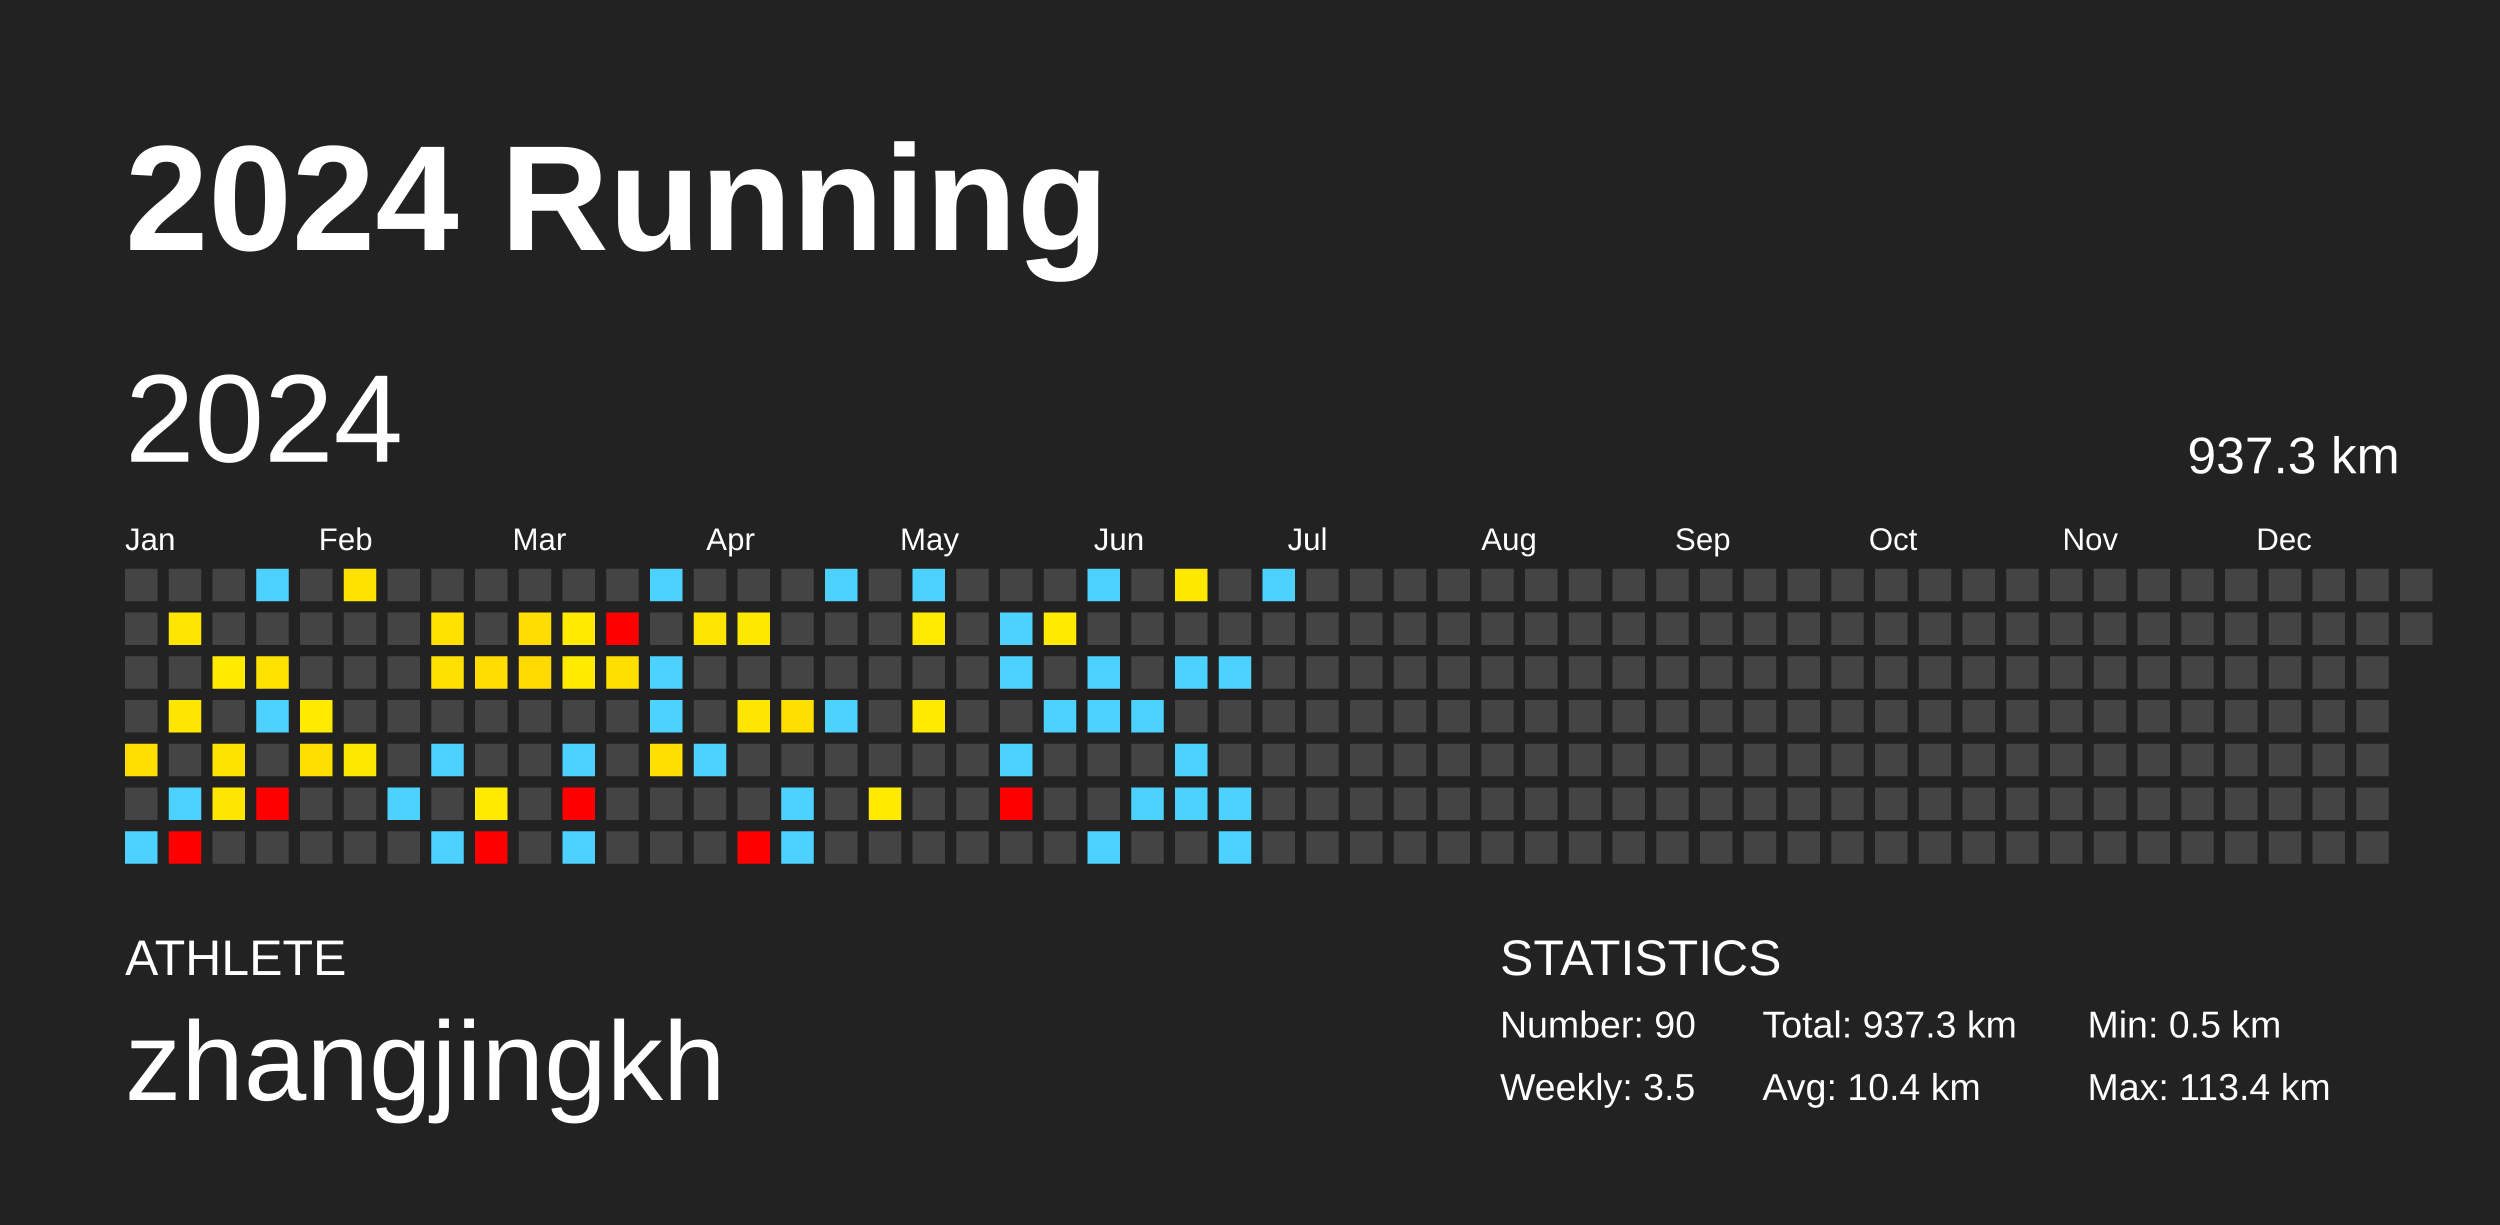
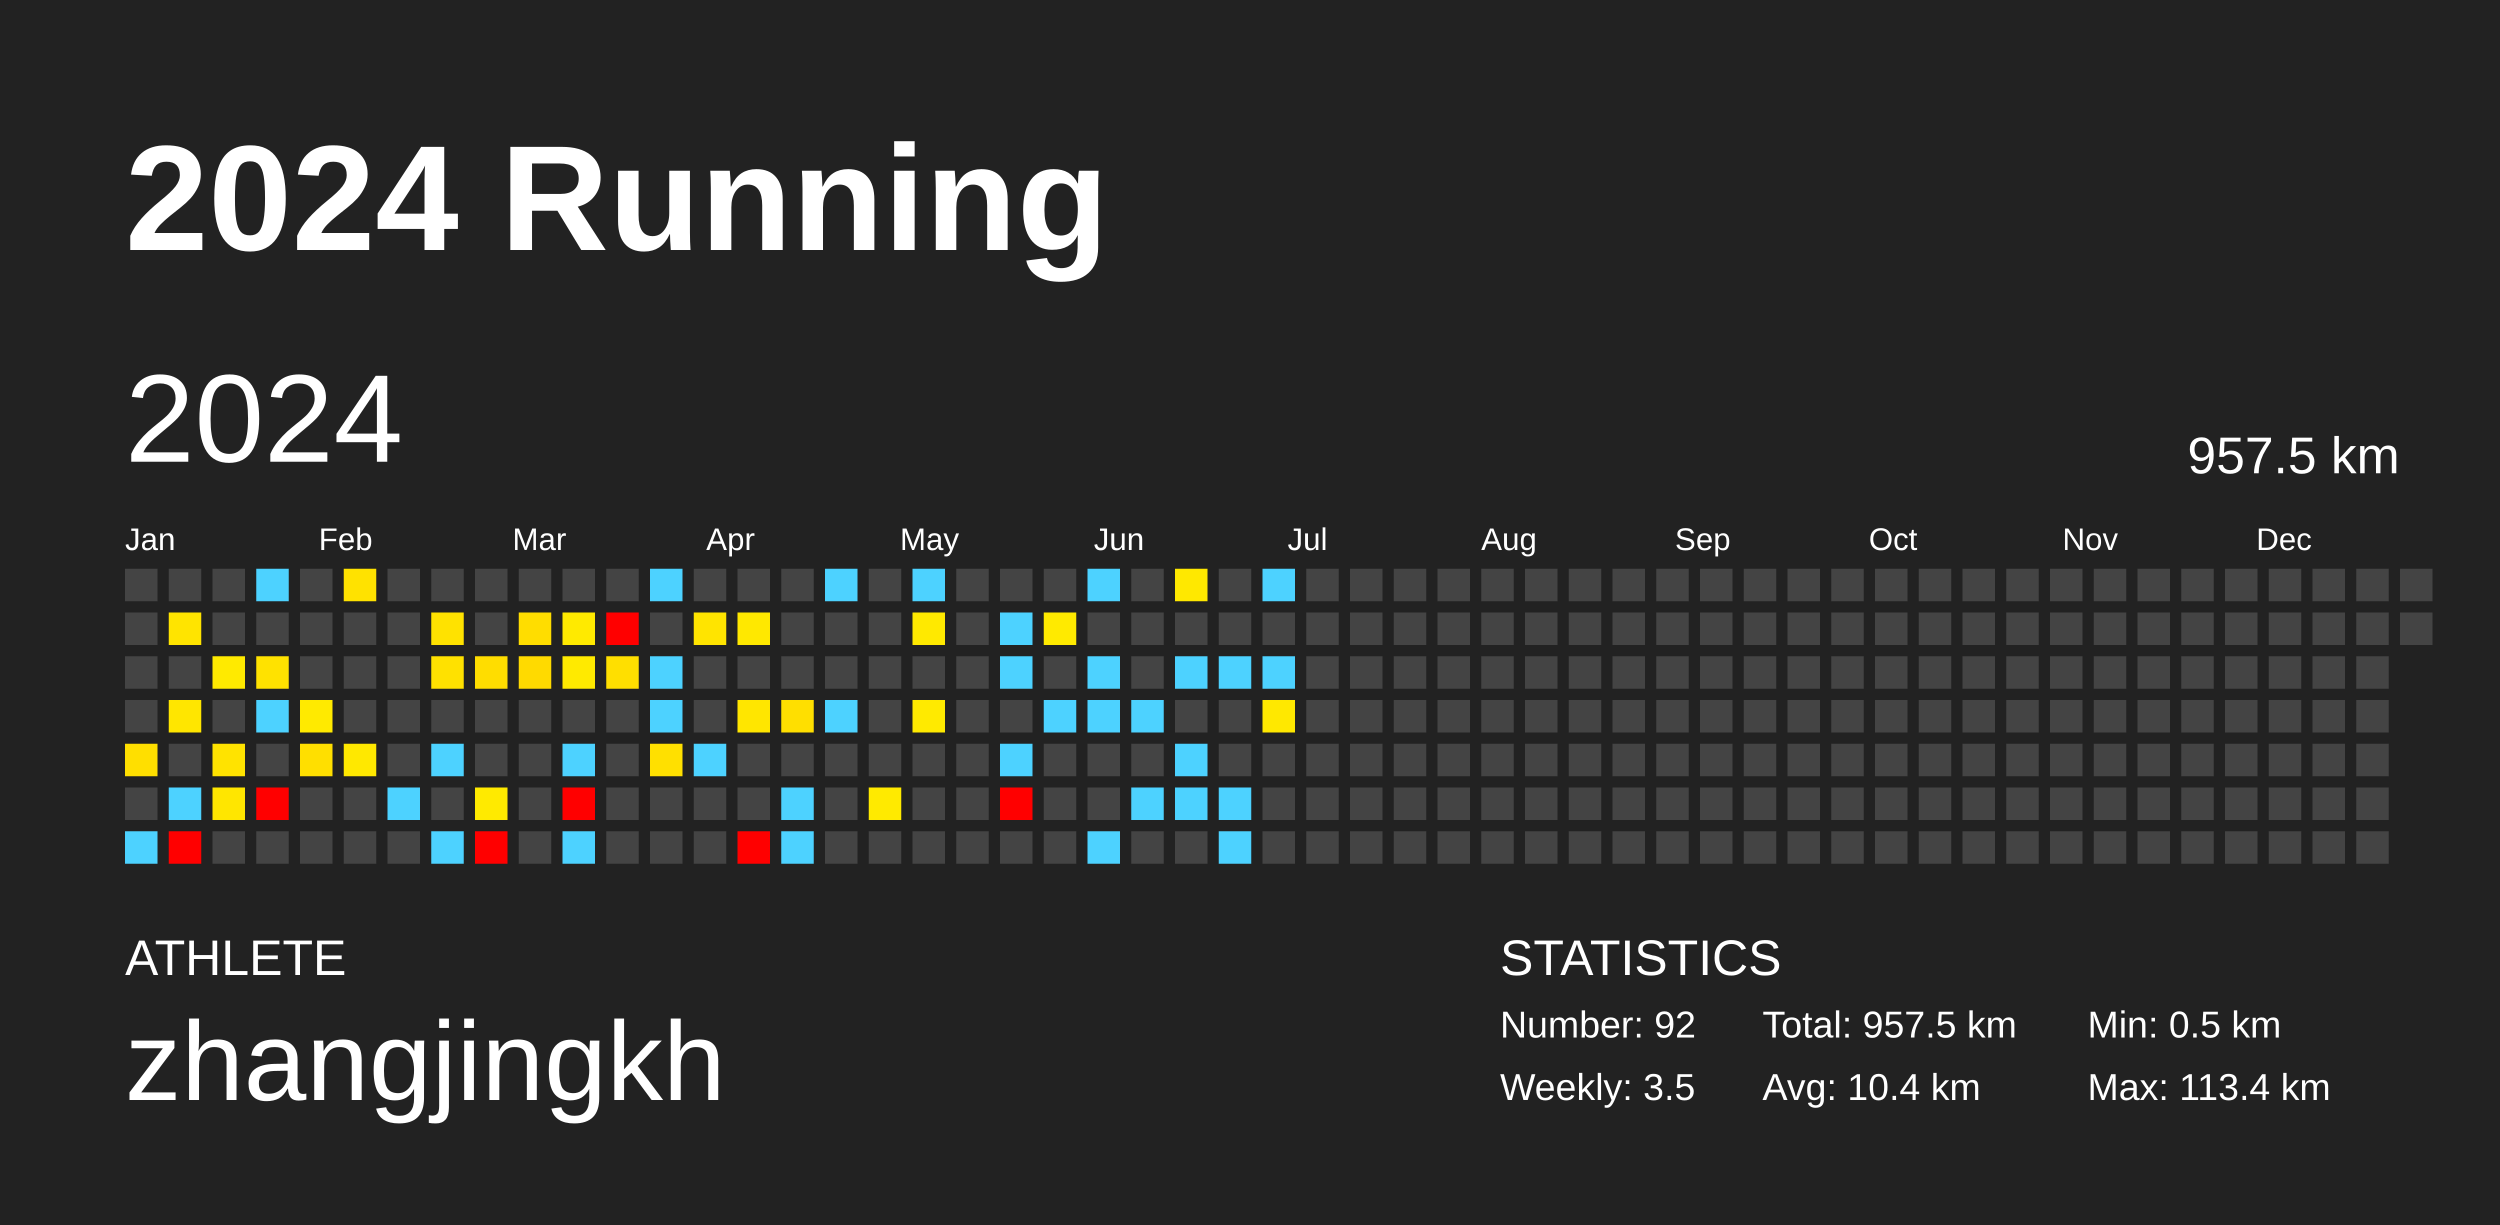
<svg xmlns="http://www.w3.org/2000/svg" baseProfile="full" height="98mm" version="1.1" viewBox="0,0,200,98" width="200mm">
  <defs />
  <rect fill="#222222" height="98" width="200" x="0" y="0" />
  <text fill="#FFFFFF" style="font-size:12px; font-family:Arial; font-weight:bold;" x="10" y="20">2024 Running</text>
  <text fill="#FFFFFF" style="font-size:4px; font-family:Arial" x="10" y="78">ATHLETE</text>
  <text fill="#FFFFFF" style="font-size:9px; font-family:Arial" x="10" y="88">zhangjingkh</text>
  <text fill="#FFFFFF" style="font-size:4px; font-family:Arial" x="120" y="78">STATISTICS</text>
-   <text fill="#FFFFFF" style="font-size:3px; font-family:Arial" x="120" y="83">Number: 90</text>
+   <text fill="#FFFFFF" style="font-size:3px; font-family:Arial" x="120" y="83">Number: 92</text>
  <text fill="#FFFFFF" style="font-size:3px; font-family:Arial" x="120" y="88">Weekly: 3.5</text>
-   <text fill="#FFFFFF" style="font-size:3px; font-family:Arial" x="141" y="83">Total: 937.3 km</text>
+   <text fill="#FFFFFF" style="font-size:3px; font-family:Arial" x="141" y="83">Total: 957.5 km</text>
  <text fill="#FFFFFF" style="font-size:3px; font-family:Arial" x="141" y="88">Avg: 10.4 km</text>
  <text fill="#FFFFFF" style="font-size:3px; font-family:Arial" x="167" y="83">Min: 0.5 km</text>
  <text fill="#FFFFFF" style="font-size:3px; font-family:Arial" x="167" y="88">Max: 113.4 km</text>
  <text dominant-baseline="hanging" fill="#FFFFFF" style="font-size:10.0px; font-family:Arial;" x="10" y="30">2024</text>
-   <text dominant-baseline="hanging" fill="#FFFFFF" style="font-size:4.125px; font-family:Arial;" x="175" y="35">937.3 km</text>
+   <text dominant-baseline="hanging" fill="#FFFFFF" style="font-size:4.125px; font-family:Arial;" x="175" y="35">957.5 km</text>
  <text fill="#FFFFFF" style="font-size:2.5px; font-family:Arial" x="10.0" y="44">Jan</text>
  <text fill="#FFFFFF" style="font-size:2.5px; font-family:Arial" x="25.5" y="44">Feb</text>
  <text fill="#FFFFFF" style="font-size:2.5px; font-family:Arial" x="41.0" y="44">Mar</text>
  <text fill="#FFFFFF" style="font-size:2.5px; font-family:Arial" x="56.5" y="44">Apr</text>
  <text fill="#FFFFFF" style="font-size:2.5px; font-family:Arial" x="72.0" y="44">May</text>
  <text fill="#FFFFFF" style="font-size:2.5px; font-family:Arial" x="87.5" y="44">Jun</text>
  <text fill="#FFFFFF" style="font-size:2.5px; font-family:Arial" x="103.0" y="44">Jul</text>
  <text fill="#FFFFFF" style="font-size:2.5px; font-family:Arial" x="118.5" y="44">Aug</text>
  <text fill="#FFFFFF" style="font-size:2.5px; font-family:Arial" x="134.0" y="44">Sep</text>
  <text fill="#FFFFFF" style="font-size:2.5px; font-family:Arial" x="149.5" y="44">Oct</text>
  <text fill="#FFFFFF" style="font-size:2.5px; font-family:Arial" x="165.0" y="44">Nov</text>
  <text fill="#FFFFFF" style="font-size:2.5px; font-family:Arial" x="180.5" y="44">Dec</text>
  <rect fill="#444444" height="2.6" width="2.6" x="10.0" y="45.5" />
  <rect fill="#444444" height="2.6" width="2.6" x="10.0" y="49.0" />
  <rect fill="#444444" height="2.6" width="2.6" x="10.0" y="52.5" />
  <rect fill="#444444" height="2.6" width="2.6" x="10.0" y="56.0" />
  <rect fill="#ffdf00" height="2.6" width="2.6" x="10.0" y="59.5" />
  <rect fill="#444444" height="2.6" width="2.6" x="10.0" y="63.0" />
  <rect fill="#4dd2ff" height="2.6" width="2.6" x="10.0" y="66.5" />
  <rect fill="#444444" height="2.6" width="2.6" x="13.5" y="45.5" />
  <rect fill="#ffe400" height="2.6" width="2.6" x="13.5" y="49.0" />
  <rect fill="#444444" height="2.6" width="2.6" x="13.5" y="52.5" />
  <rect fill="#ffe600" height="2.6" width="2.6" x="13.5" y="56.0" />
  <rect fill="#444444" height="2.6" width="2.6" x="13.5" y="59.5" />
  <rect fill="#4dd2ff" height="2.6" width="2.6" x="13.5" y="63.0" />
  <rect fill="red" height="2.6" width="2.6" x="13.5" y="66.5" />
  <rect fill="#444444" height="2.6" width="2.6" x="17.0" y="45.5" />
  <rect fill="#444444" height="2.6" width="2.6" x="17.0" y="49.0" />
  <rect fill="#ffea00" height="2.6" width="2.6" x="17.0" y="52.5" />
  <rect fill="#444444" height="2.6" width="2.6" x="17.0" y="56.0" />
  <rect fill="#ffe300" height="2.6" width="2.6" x="17.0" y="59.5" />
  <rect fill="#ffe600" height="2.6" width="2.6" x="17.0" y="63.0" />
  <rect fill="#444444" height="2.6" width="2.6" x="17.0" y="66.5" />
  <rect fill="#4dd2ff" height="2.6" width="2.6" x="20.5" y="45.5" />
  <rect fill="#444444" height="2.6" width="2.6" x="20.5" y="49.0" />
  <rect fill="#ffe200" height="2.6" width="2.6" x="20.5" y="52.5" />
  <rect fill="#4dd2ff" height="2.6" width="2.6" x="20.5" y="56.0" />
  <rect fill="#444444" height="2.6" width="2.6" x="20.5" y="59.5" />
  <rect fill="red" height="2.6" width="2.6" x="20.5" y="63.0" />
  <rect fill="#444444" height="2.6" width="2.6" x="20.5" y="66.5" />
  <rect fill="#444444" height="2.6" width="2.6" x="24.0" y="45.5" />
  <rect fill="#444444" height="2.6" width="2.6" x="24.0" y="49.0" />
  <rect fill="#444444" height="2.6" width="2.6" x="24.0" y="52.5" />
  <rect fill="#ffea00" height="2.6" width="2.6" x="24.0" y="56.0" />
  <rect fill="#ffdf00" height="2.6" width="2.6" x="24.0" y="59.5" />
  <rect fill="#444444" height="2.6" width="2.6" x="24.0" y="63.0" />
  <rect fill="#444444" height="2.6" width="2.6" x="24.0" y="66.5" />
  <rect fill="#ffe200" height="2.6" width="2.6" x="27.5" y="45.5" />
  <rect fill="#444444" height="2.6" width="2.6" x="27.5" y="49.0" />
  <rect fill="#444444" height="2.6" width="2.6" x="27.5" y="52.5" />
  <rect fill="#444444" height="2.6" width="2.6" x="27.5" y="56.0" />
  <rect fill="#ffe800" height="2.6" width="2.6" x="27.5" y="59.5" />
  <rect fill="#444444" height="2.6" width="2.6" x="27.5" y="63.0" />
  <rect fill="#444444" height="2.6" width="2.6" x="27.5" y="66.5" />
  <rect fill="#444444" height="2.6" width="2.6" x="31.0" y="45.5" />
  <rect fill="#444444" height="2.6" width="2.6" x="31.0" y="49.0" />
  <rect fill="#444444" height="2.6" width="2.6" x="31.0" y="52.5" />
  <rect fill="#444444" height="2.6" width="2.6" x="31.0" y="56.0" />
  <rect fill="#444444" height="2.6" width="2.6" x="31.0" y="59.5" />
  <rect fill="#4dd2ff" height="2.6" width="2.6" x="31.0" y="63.0" />
  <rect fill="#444444" height="2.6" width="2.6" x="31.0" y="66.5" />
  <rect fill="#444444" height="2.6" width="2.6" x="34.5" y="45.5" />
  <rect fill="#ffe200" height="2.6" width="2.6" x="34.5" y="49.0" />
  <rect fill="#ffe100" height="2.6" width="2.6" x="34.5" y="52.5" />
  <rect fill="#444444" height="2.6" width="2.6" x="34.5" y="56.0" />
  <rect fill="#4dd2ff" height="2.6" width="2.6" x="34.5" y="59.5" />
  <rect fill="#444444" height="2.6" width="2.6" x="34.5" y="63.0" />
  <rect fill="#4dd2ff" height="2.6" width="2.6" x="34.5" y="66.5" />
  <rect fill="#444444" height="2.6" width="2.6" x="38.0" y="45.5" />
  <rect fill="#444444" height="2.6" width="2.6" x="38.0" y="49.0" />
  <rect fill="#ffdd00" height="2.6" width="2.6" x="38.0" y="52.5" />
  <rect fill="#444444" height="2.6" width="2.6" x="38.0" y="56.0" />
  <rect fill="#444444" height="2.6" width="2.6" x="38.0" y="59.5" />
  <rect fill="#ffea00" height="2.6" width="2.6" x="38.0" y="63.0" />
  <rect fill="red" height="2.6" width="2.6" x="38.0" y="66.5" />
  <rect fill="#444444" height="2.6" width="2.6" x="41.5" y="45.5" />
  <rect fill="#ffdd00" height="2.6" width="2.6" x="41.5" y="49.0" />
  <rect fill="#ffda00" height="2.6" width="2.6" x="41.5" y="52.5" />
  <rect fill="#444444" height="2.6" width="2.6" x="41.5" y="56.0" />
  <rect fill="#444444" height="2.6" width="2.6" x="41.5" y="59.5" />
  <rect fill="#444444" height="2.6" width="2.6" x="41.5" y="63.0" />
  <rect fill="#444444" height="2.6" width="2.6" x="41.5" y="66.5" />
  <rect fill="#444444" height="2.6" width="2.6" x="45.0" y="45.5" />
  <rect fill="#ffea00" height="2.6" width="2.6" x="45.0" y="49.0" />
  <rect fill="#ffea00" height="2.6" width="2.6" x="45.0" y="52.5" />
  <rect fill="#444444" height="2.6" width="2.6" x="45.0" y="56.0" />
  <rect fill="#4dd2ff" height="2.6" width="2.6" x="45.0" y="59.5" />
  <rect fill="red" height="2.6" width="2.6" x="45.0" y="63.0" />
  <rect fill="#4dd2ff" height="2.6" width="2.6" x="45.0" y="66.5" />
  <rect fill="#444444" height="2.6" width="2.6" x="48.5" y="45.5" />
  <rect fill="red" height="2.6" width="2.6" x="48.5" y="49.0" />
  <rect fill="#ffdf00" height="2.6" width="2.6" x="48.5" y="52.5" />
  <rect fill="#444444" height="2.6" width="2.6" x="48.5" y="56.0" />
  <rect fill="#444444" height="2.6" width="2.6" x="48.5" y="59.5" />
  <rect fill="#444444" height="2.6" width="2.6" x="48.5" y="63.0" />
  <rect fill="#444444" height="2.6" width="2.6" x="48.5" y="66.5" />
  <rect fill="#4dd2ff" height="2.6" width="2.6" x="52.0" y="45.5" />
  <rect fill="#444444" height="2.6" width="2.6" x="52.0" y="49.0" />
  <rect fill="#4dd2ff" height="2.6" width="2.6" x="52.0" y="52.5" />
  <rect fill="#4dd2ff" height="2.6" width="2.6" x="52.0" y="56.0" />
  <rect fill="#ffe000" height="2.6" width="2.6" x="52.0" y="59.5" />
  <rect fill="#444444" height="2.6" width="2.6" x="52.0" y="63.0" />
  <rect fill="#444444" height="2.6" width="2.6" x="52.0" y="66.5" />
  <rect fill="#444444" height="2.6" width="2.6" x="55.5" y="45.5" />
  <rect fill="#ffe400" height="2.6" width="2.6" x="55.5" y="49.0" />
  <rect fill="#444444" height="2.6" width="2.6" x="55.5" y="52.5" />
  <rect fill="#444444" height="2.6" width="2.6" x="55.5" y="56.0" />
  <rect fill="#4dd2ff" height="2.6" width="2.6" x="55.5" y="59.5" />
  <rect fill="#444444" height="2.6" width="2.6" x="55.5" y="63.0" />
  <rect fill="#444444" height="2.6" width="2.6" x="55.5" y="66.5" />
  <rect fill="#444444" height="2.6" width="2.6" x="59.0" y="45.5" />
  <rect fill="#ffe800" height="2.6" width="2.6" x="59.0" y="49.0" />
  <rect fill="#444444" height="2.6" width="2.6" x="59.0" y="52.5" />
  <rect fill="#ffe600" height="2.6" width="2.6" x="59.0" y="56.0" />
  <rect fill="#444444" height="2.6" width="2.6" x="59.0" y="59.5" />
  <rect fill="#444444" height="2.6" width="2.6" x="59.0" y="63.0" />
  <rect fill="red" height="2.6" width="2.6" x="59.0" y="66.5" />
  <rect fill="#444444" height="2.6" width="2.6" x="62.5" y="45.5" />
  <rect fill="#444444" height="2.6" width="2.6" x="62.5" y="49.0" />
  <rect fill="#444444" height="2.6" width="2.6" x="62.5" y="52.5" />
  <rect fill="#ffdf00" height="2.6" width="2.6" x="62.5" y="56.0" />
  <rect fill="#444444" height="2.6" width="2.6" x="62.5" y="59.5" />
  <rect fill="#4dd2ff" height="2.6" width="2.6" x="62.5" y="63.0" />
  <rect fill="#4dd2ff" height="2.6" width="2.6" x="62.5" y="66.5" />
  <rect fill="#4dd2ff" height="2.6" width="2.6" x="66.0" y="45.5" />
  <rect fill="#444444" height="2.6" width="2.6" x="66.0" y="49.0" />
  <rect fill="#444444" height="2.6" width="2.6" x="66.0" y="52.5" />
  <rect fill="#4dd2ff" height="2.6" width="2.6" x="66.0" y="56.0" />
  <rect fill="#444444" height="2.6" width="2.6" x="66.0" y="59.5" />
  <rect fill="#444444" height="2.6" width="2.6" x="66.0" y="63.0" />
  <rect fill="#444444" height="2.6" width="2.6" x="66.0" y="66.5" />
  <rect fill="#444444" height="2.6" width="2.6" x="69.5" y="45.5" />
  <rect fill="#444444" height="2.6" width="2.6" x="69.5" y="49.0" />
  <rect fill="#444444" height="2.6" width="2.6" x="69.5" y="52.5" />
  <rect fill="#444444" height="2.6" width="2.6" x="69.5" y="56.0" />
  <rect fill="#444444" height="2.6" width="2.6" x="69.5" y="59.5" />
  <rect fill="#ffea00" height="2.6" width="2.6" x="69.5" y="63.0" />
  <rect fill="#444444" height="2.6" width="2.6" x="69.5" y="66.5" />
  <rect fill="#4dd2ff" height="2.6" width="2.6" x="73.0" y="45.5" />
  <rect fill="#ffe900" height="2.6" width="2.6" x="73.0" y="49.0" />
  <rect fill="#444444" height="2.6" width="2.6" x="73.0" y="52.5" />
  <rect fill="#ffea00" height="2.6" width="2.6" x="73.0" y="56.0" />
  <rect fill="#444444" height="2.6" width="2.6" x="73.0" y="59.5" />
  <rect fill="#444444" height="2.6" width="2.6" x="73.0" y="63.0" />
  <rect fill="#444444" height="2.6" width="2.6" x="73.0" y="66.5" />
  <rect fill="#444444" height="2.6" width="2.6" x="76.5" y="45.5" />
  <rect fill="#444444" height="2.6" width="2.6" x="76.5" y="49.0" />
  <rect fill="#444444" height="2.6" width="2.6" x="76.5" y="52.5" />
  <rect fill="#444444" height="2.6" width="2.6" x="76.5" y="56.0" />
  <rect fill="#444444" height="2.6" width="2.6" x="76.5" y="59.5" />
  <rect fill="#444444" height="2.6" width="2.6" x="76.5" y="63.0" />
  <rect fill="#444444" height="2.6" width="2.6" x="76.5" y="66.5" />
  <rect fill="#444444" height="2.6" width="2.6" x="80.0" y="45.5" />
  <rect fill="#4dd2ff" height="2.6" width="2.6" x="80.0" y="49.0" />
  <rect fill="#4dd2ff" height="2.6" width="2.6" x="80.0" y="52.5" />
  <rect fill="#444444" height="2.6" width="2.6" x="80.0" y="56.0" />
  <rect fill="#4dd2ff" height="2.6" width="2.6" x="80.0" y="59.5" />
  <rect fill="red" height="2.6" width="2.6" x="80.0" y="63.0" />
  <rect fill="#444444" height="2.6" width="2.6" x="80.0" y="66.5" />
  <rect fill="#444444" height="2.6" width="2.6" x="83.5" y="45.5" />
  <rect fill="#ffea00" height="2.6" width="2.6" x="83.5" y="49.0" />
  <rect fill="#444444" height="2.6" width="2.6" x="83.5" y="52.5" />
  <rect fill="#4dd2ff" height="2.6" width="2.6" x="83.5" y="56.0" />
  <rect fill="#444444" height="2.6" width="2.6" x="83.5" y="59.5" />
  <rect fill="#444444" height="2.6" width="2.6" x="83.5" y="63.0" />
  <rect fill="#444444" height="2.6" width="2.6" x="83.5" y="66.5" />
  <rect fill="#4dd2ff" height="2.6" width="2.6" x="87.0" y="45.5" />
  <rect fill="#444444" height="2.6" width="2.6" x="87.0" y="49.0" />
  <rect fill="#4dd2ff" height="2.6" width="2.6" x="87.0" y="52.5" />
  <rect fill="#4dd2ff" height="2.6" width="2.6" x="87.0" y="56.0" />
  <rect fill="#444444" height="2.6" width="2.6" x="87.0" y="59.5" />
  <rect fill="#444444" height="2.6" width="2.6" x="87.0" y="63.0" />
  <rect fill="#4dd2ff" height="2.6" width="2.6" x="87.0" y="66.5" />
  <rect fill="#444444" height="2.6" width="2.6" x="90.5" y="45.5" />
  <rect fill="#444444" height="2.6" width="2.6" x="90.5" y="49.0" />
  <rect fill="#444444" height="2.6" width="2.6" x="90.5" y="52.5" />
  <rect fill="#4dd2ff" height="2.6" width="2.6" x="90.5" y="56.0" />
  <rect fill="#444444" height="2.6" width="2.6" x="90.5" y="59.5" />
  <rect fill="#4dd2ff" height="2.6" width="2.6" x="90.5" y="63.0" />
  <rect fill="#444444" height="2.6" width="2.6" x="90.5" y="66.5" />
  <rect fill="#ffe800" height="2.6" width="2.6" x="94.0" y="45.5" />
  <rect fill="#444444" height="2.6" width="2.6" x="94.0" y="49.0" />
  <rect fill="#4dd2ff" height="2.6" width="2.6" x="94.0" y="52.5" />
  <rect fill="#444444" height="2.6" width="2.6" x="94.0" y="56.0" />
  <rect fill="#4dd2ff" height="2.6" width="2.6" x="94.0" y="59.5" />
  <rect fill="#4dd2ff" height="2.6" width="2.6" x="94.0" y="63.0" />
  <rect fill="#444444" height="2.6" width="2.6" x="94.0" y="66.5" />
  <rect fill="#444444" height="2.6" width="2.6" x="97.5" y="45.5" />
  <rect fill="#444444" height="2.6" width="2.6" x="97.5" y="49.0" />
  <rect fill="#4dd2ff" height="2.6" width="2.6" x="97.5" y="52.5" />
  <rect fill="#444444" height="2.6" width="2.6" x="97.5" y="56.0" />
  <rect fill="#444444" height="2.6" width="2.6" x="97.5" y="59.5" />
  <rect fill="#4dd2ff" height="2.6" width="2.6" x="97.5" y="63.0" />
  <rect fill="#4dd2ff" height="2.6" width="2.6" x="97.5" y="66.5" />
  <rect fill="#4dd2ff" height="2.6" width="2.6" x="101.0" y="45.5" />
  <rect fill="#444444" height="2.6" width="2.6" x="101.0" y="49.0" />
-   <rect fill="#444444" height="2.6" width="2.6" x="101.0" y="52.5" />
-   <rect fill="#444444" height="2.6" width="2.6" x="101.0" y="56.0" />
+   <rect fill="#4dd2ff" height="2.6" width="2.6" x="101.0" y="52.5" />
+   <rect fill="#ffe800" height="2.6" width="2.6" x="101.0" y="56.0" />
  <rect fill="#444444" height="2.6" width="2.6" x="101.0" y="59.5" />
  <rect fill="#444444" height="2.6" width="2.6" x="101.0" y="63.0" />
  <rect fill="#444444" height="2.6" width="2.6" x="101.0" y="66.5" />
  <rect fill="#444444" height="2.6" width="2.6" x="104.5" y="45.5" />
  <rect fill="#444444" height="2.6" width="2.6" x="104.5" y="49.0" />
  <rect fill="#444444" height="2.6" width="2.6" x="104.5" y="52.5" />
  <rect fill="#444444" height="2.6" width="2.6" x="104.5" y="56.0" />
  <rect fill="#444444" height="2.6" width="2.6" x="104.5" y="59.5" />
  <rect fill="#444444" height="2.6" width="2.6" x="104.5" y="63.0" />
  <rect fill="#444444" height="2.6" width="2.6" x="104.5" y="66.5" />
  <rect fill="#444444" height="2.6" width="2.6" x="108.0" y="45.5" />
  <rect fill="#444444" height="2.6" width="2.6" x="108.0" y="49.0" />
  <rect fill="#444444" height="2.6" width="2.6" x="108.0" y="52.5" />
  <rect fill="#444444" height="2.6" width="2.6" x="108.0" y="56.0" />
  <rect fill="#444444" height="2.6" width="2.6" x="108.0" y="59.5" />
  <rect fill="#444444" height="2.6" width="2.6" x="108.0" y="63.0" />
  <rect fill="#444444" height="2.6" width="2.6" x="108.0" y="66.5" />
  <rect fill="#444444" height="2.6" width="2.6" x="111.5" y="45.5" />
  <rect fill="#444444" height="2.6" width="2.6" x="111.5" y="49.0" />
  <rect fill="#444444" height="2.6" width="2.6" x="111.5" y="52.5" />
  <rect fill="#444444" height="2.6" width="2.6" x="111.5" y="56.0" />
  <rect fill="#444444" height="2.6" width="2.6" x="111.5" y="59.5" />
  <rect fill="#444444" height="2.6" width="2.6" x="111.5" y="63.0" />
  <rect fill="#444444" height="2.6" width="2.6" x="111.5" y="66.5" />
  <rect fill="#444444" height="2.6" width="2.6" x="115.0" y="45.5" />
  <rect fill="#444444" height="2.6" width="2.6" x="115.0" y="49.0" />
  <rect fill="#444444" height="2.6" width="2.6" x="115.0" y="52.5" />
  <rect fill="#444444" height="2.6" width="2.6" x="115.0" y="56.0" />
  <rect fill="#444444" height="2.6" width="2.6" x="115.0" y="59.5" />
  <rect fill="#444444" height="2.6" width="2.6" x="115.0" y="63.0" />
  <rect fill="#444444" height="2.6" width="2.6" x="115.0" y="66.5" />
  <rect fill="#444444" height="2.6" width="2.6" x="118.5" y="45.5" />
  <rect fill="#444444" height="2.6" width="2.6" x="118.5" y="49.0" />
  <rect fill="#444444" height="2.6" width="2.6" x="118.5" y="52.5" />
  <rect fill="#444444" height="2.6" width="2.6" x="118.5" y="56.0" />
  <rect fill="#444444" height="2.6" width="2.6" x="118.5" y="59.5" />
  <rect fill="#444444" height="2.6" width="2.6" x="118.5" y="63.0" />
  <rect fill="#444444" height="2.6" width="2.6" x="118.5" y="66.5" />
  <rect fill="#444444" height="2.6" width="2.6" x="122.0" y="45.5" />
  <rect fill="#444444" height="2.6" width="2.6" x="122.0" y="49.0" />
  <rect fill="#444444" height="2.6" width="2.6" x="122.0" y="52.5" />
  <rect fill="#444444" height="2.6" width="2.6" x="122.0" y="56.0" />
  <rect fill="#444444" height="2.6" width="2.6" x="122.0" y="59.5" />
  <rect fill="#444444" height="2.6" width="2.6" x="122.0" y="63.0" />
  <rect fill="#444444" height="2.6" width="2.6" x="122.0" y="66.5" />
  <rect fill="#444444" height="2.6" width="2.6" x="125.5" y="45.5" />
  <rect fill="#444444" height="2.6" width="2.6" x="125.5" y="49.0" />
  <rect fill="#444444" height="2.6" width="2.6" x="125.5" y="52.5" />
  <rect fill="#444444" height="2.6" width="2.6" x="125.5" y="56.0" />
  <rect fill="#444444" height="2.6" width="2.6" x="125.5" y="59.5" />
  <rect fill="#444444" height="2.6" width="2.6" x="125.5" y="63.0" />
  <rect fill="#444444" height="2.6" width="2.6" x="125.5" y="66.5" />
  <rect fill="#444444" height="2.6" width="2.6" x="129.0" y="45.5" />
  <rect fill="#444444" height="2.6" width="2.6" x="129.0" y="49.0" />
  <rect fill="#444444" height="2.6" width="2.6" x="129.0" y="52.5" />
  <rect fill="#444444" height="2.6" width="2.6" x="129.0" y="56.0" />
  <rect fill="#444444" height="2.6" width="2.6" x="129.0" y="59.5" />
  <rect fill="#444444" height="2.6" width="2.6" x="129.0" y="63.0" />
  <rect fill="#444444" height="2.6" width="2.6" x="129.0" y="66.5" />
  <rect fill="#444444" height="2.6" width="2.6" x="132.5" y="45.5" />
  <rect fill="#444444" height="2.6" width="2.6" x="132.5" y="49.0" />
  <rect fill="#444444" height="2.6" width="2.6" x="132.5" y="52.5" />
  <rect fill="#444444" height="2.6" width="2.6" x="132.5" y="56.0" />
  <rect fill="#444444" height="2.6" width="2.6" x="132.5" y="59.5" />
  <rect fill="#444444" height="2.6" width="2.6" x="132.5" y="63.0" />
  <rect fill="#444444" height="2.6" width="2.6" x="132.5" y="66.5" />
  <rect fill="#444444" height="2.6" width="2.6" x="136.0" y="45.5" />
  <rect fill="#444444" height="2.6" width="2.6" x="136.0" y="49.0" />
  <rect fill="#444444" height="2.6" width="2.6" x="136.0" y="52.5" />
  <rect fill="#444444" height="2.6" width="2.6" x="136.0" y="56.0" />
  <rect fill="#444444" height="2.6" width="2.6" x="136.0" y="59.5" />
  <rect fill="#444444" height="2.6" width="2.6" x="136.0" y="63.0" />
  <rect fill="#444444" height="2.6" width="2.6" x="136.0" y="66.5" />
  <rect fill="#444444" height="2.6" width="2.6" x="139.5" y="45.5" />
  <rect fill="#444444" height="2.6" width="2.6" x="139.5" y="49.0" />
  <rect fill="#444444" height="2.6" width="2.6" x="139.5" y="52.5" />
  <rect fill="#444444" height="2.6" width="2.6" x="139.5" y="56.0" />
  <rect fill="#444444" height="2.6" width="2.6" x="139.5" y="59.5" />
  <rect fill="#444444" height="2.6" width="2.6" x="139.5" y="63.0" />
  <rect fill="#444444" height="2.6" width="2.6" x="139.5" y="66.5" />
  <rect fill="#444444" height="2.6" width="2.6" x="143.0" y="45.5" />
  <rect fill="#444444" height="2.6" width="2.6" x="143.0" y="49.0" />
  <rect fill="#444444" height="2.6" width="2.6" x="143.0" y="52.5" />
  <rect fill="#444444" height="2.6" width="2.6" x="143.0" y="56.0" />
  <rect fill="#444444" height="2.6" width="2.6" x="143.0" y="59.5" />
  <rect fill="#444444" height="2.6" width="2.6" x="143.0" y="63.0" />
  <rect fill="#444444" height="2.6" width="2.6" x="143.0" y="66.5" />
  <rect fill="#444444" height="2.6" width="2.6" x="146.5" y="45.5" />
  <rect fill="#444444" height="2.6" width="2.6" x="146.5" y="49.0" />
  <rect fill="#444444" height="2.6" width="2.6" x="146.5" y="52.5" />
  <rect fill="#444444" height="2.6" width="2.6" x="146.5" y="56.0" />
  <rect fill="#444444" height="2.6" width="2.6" x="146.5" y="59.5" />
  <rect fill="#444444" height="2.6" width="2.6" x="146.5" y="63.0" />
  <rect fill="#444444" height="2.6" width="2.6" x="146.5" y="66.5" />
  <rect fill="#444444" height="2.6" width="2.6" x="150.0" y="45.5" />
  <rect fill="#444444" height="2.6" width="2.6" x="150.0" y="49.0" />
  <rect fill="#444444" height="2.6" width="2.6" x="150.0" y="52.5" />
  <rect fill="#444444" height="2.6" width="2.6" x="150.0" y="56.0" />
  <rect fill="#444444" height="2.6" width="2.6" x="150.0" y="59.5" />
  <rect fill="#444444" height="2.6" width="2.6" x="150.0" y="63.0" />
  <rect fill="#444444" height="2.6" width="2.6" x="150.0" y="66.5" />
  <rect fill="#444444" height="2.6" width="2.6" x="153.5" y="45.5" />
  <rect fill="#444444" height="2.6" width="2.6" x="153.5" y="49.0" />
  <rect fill="#444444" height="2.6" width="2.6" x="153.5" y="52.5" />
  <rect fill="#444444" height="2.6" width="2.6" x="153.5" y="56.0" />
  <rect fill="#444444" height="2.6" width="2.6" x="153.5" y="59.5" />
  <rect fill="#444444" height="2.6" width="2.6" x="153.5" y="63.0" />
  <rect fill="#444444" height="2.6" width="2.6" x="153.5" y="66.5" />
  <rect fill="#444444" height="2.6" width="2.6" x="157.0" y="45.5" />
  <rect fill="#444444" height="2.6" width="2.6" x="157.0" y="49.0" />
  <rect fill="#444444" height="2.6" width="2.6" x="157.0" y="52.5" />
  <rect fill="#444444" height="2.6" width="2.6" x="157.0" y="56.0" />
  <rect fill="#444444" height="2.6" width="2.6" x="157.0" y="59.5" />
  <rect fill="#444444" height="2.6" width="2.6" x="157.0" y="63.0" />
  <rect fill="#444444" height="2.6" width="2.6" x="157.0" y="66.5" />
  <rect fill="#444444" height="2.6" width="2.6" x="160.5" y="45.5" />
  <rect fill="#444444" height="2.6" width="2.6" x="160.5" y="49.0" />
  <rect fill="#444444" height="2.6" width="2.6" x="160.5" y="52.5" />
  <rect fill="#444444" height="2.6" width="2.6" x="160.5" y="56.0" />
  <rect fill="#444444" height="2.6" width="2.6" x="160.5" y="59.5" />
  <rect fill="#444444" height="2.6" width="2.6" x="160.5" y="63.0" />
  <rect fill="#444444" height="2.6" width="2.6" x="160.5" y="66.5" />
  <rect fill="#444444" height="2.6" width="2.6" x="164.0" y="45.5" />
  <rect fill="#444444" height="2.6" width="2.6" x="164.0" y="49.0" />
  <rect fill="#444444" height="2.6" width="2.6" x="164.0" y="52.5" />
  <rect fill="#444444" height="2.6" width="2.6" x="164.0" y="56.0" />
  <rect fill="#444444" height="2.6" width="2.6" x="164.0" y="59.5" />
  <rect fill="#444444" height="2.6" width="2.6" x="164.0" y="63.0" />
  <rect fill="#444444" height="2.6" width="2.6" x="164.0" y="66.5" />
  <rect fill="#444444" height="2.6" width="2.6" x="167.5" y="45.5" />
  <rect fill="#444444" height="2.6" width="2.6" x="167.5" y="49.0" />
  <rect fill="#444444" height="2.6" width="2.6" x="167.5" y="52.5" />
  <rect fill="#444444" height="2.6" width="2.6" x="167.5" y="56.0" />
  <rect fill="#444444" height="2.6" width="2.6" x="167.5" y="59.5" />
  <rect fill="#444444" height="2.6" width="2.6" x="167.5" y="63.0" />
  <rect fill="#444444" height="2.6" width="2.6" x="167.5" y="66.5" />
  <rect fill="#444444" height="2.6" width="2.6" x="171.0" y="45.5" />
  <rect fill="#444444" height="2.6" width="2.6" x="171.0" y="49.0" />
  <rect fill="#444444" height="2.6" width="2.6" x="171.0" y="52.5" />
  <rect fill="#444444" height="2.6" width="2.6" x="171.0" y="56.0" />
  <rect fill="#444444" height="2.6" width="2.6" x="171.0" y="59.5" />
  <rect fill="#444444" height="2.6" width="2.6" x="171.0" y="63.0" />
  <rect fill="#444444" height="2.6" width="2.6" x="171.0" y="66.5" />
  <rect fill="#444444" height="2.6" width="2.6" x="174.5" y="45.5" />
  <rect fill="#444444" height="2.6" width="2.6" x="174.5" y="49.0" />
  <rect fill="#444444" height="2.6" width="2.6" x="174.5" y="52.5" />
  <rect fill="#444444" height="2.6" width="2.6" x="174.5" y="56.0" />
  <rect fill="#444444" height="2.6" width="2.6" x="174.5" y="59.5" />
  <rect fill="#444444" height="2.6" width="2.6" x="174.5" y="63.0" />
  <rect fill="#444444" height="2.6" width="2.6" x="174.5" y="66.5" />
  <rect fill="#444444" height="2.6" width="2.6" x="178.0" y="45.5" />
  <rect fill="#444444" height="2.6" width="2.6" x="178.0" y="49.0" />
  <rect fill="#444444" height="2.6" width="2.6" x="178.0" y="52.5" />
  <rect fill="#444444" height="2.6" width="2.6" x="178.0" y="56.0" />
  <rect fill="#444444" height="2.6" width="2.6" x="178.0" y="59.5" />
  <rect fill="#444444" height="2.6" width="2.6" x="178.0" y="63.0" />
  <rect fill="#444444" height="2.6" width="2.6" x="178.0" y="66.5" />
  <rect fill="#444444" height="2.6" width="2.6" x="181.5" y="45.5" />
  <rect fill="#444444" height="2.6" width="2.6" x="181.5" y="49.0" />
  <rect fill="#444444" height="2.6" width="2.6" x="181.5" y="52.5" />
  <rect fill="#444444" height="2.6" width="2.6" x="181.5" y="56.0" />
  <rect fill="#444444" height="2.6" width="2.6" x="181.5" y="59.5" />
  <rect fill="#444444" height="2.6" width="2.6" x="181.5" y="63.0" />
  <rect fill="#444444" height="2.6" width="2.6" x="181.5" y="66.5" />
  <rect fill="#444444" height="2.6" width="2.6" x="185.0" y="45.5" />
  <rect fill="#444444" height="2.6" width="2.6" x="185.0" y="49.0" />
  <rect fill="#444444" height="2.6" width="2.6" x="185.0" y="52.5" />
  <rect fill="#444444" height="2.6" width="2.6" x="185.0" y="56.0" />
  <rect fill="#444444" height="2.6" width="2.6" x="185.0" y="59.5" />
  <rect fill="#444444" height="2.6" width="2.6" x="185.0" y="63.0" />
  <rect fill="#444444" height="2.6" width="2.6" x="185.0" y="66.5" />
  <rect fill="#444444" height="2.6" width="2.6" x="188.5" y="45.5" />
  <rect fill="#444444" height="2.6" width="2.6" x="188.5" y="49.0" />
  <rect fill="#444444" height="2.6" width="2.6" x="188.5" y="52.5" />
  <rect fill="#444444" height="2.6" width="2.6" x="188.5" y="56.0" />
  <rect fill="#444444" height="2.6" width="2.6" x="188.5" y="59.5" />
  <rect fill="#444444" height="2.6" width="2.6" x="188.5" y="63.0" />
  <rect fill="#444444" height="2.6" width="2.6" x="188.5" y="66.5" />
  <rect fill="#444444" height="2.6" width="2.6" x="192.0" y="45.5" />
  <rect fill="#444444" height="2.6" width="2.6" x="192.0" y="49.0" />
</svg>
